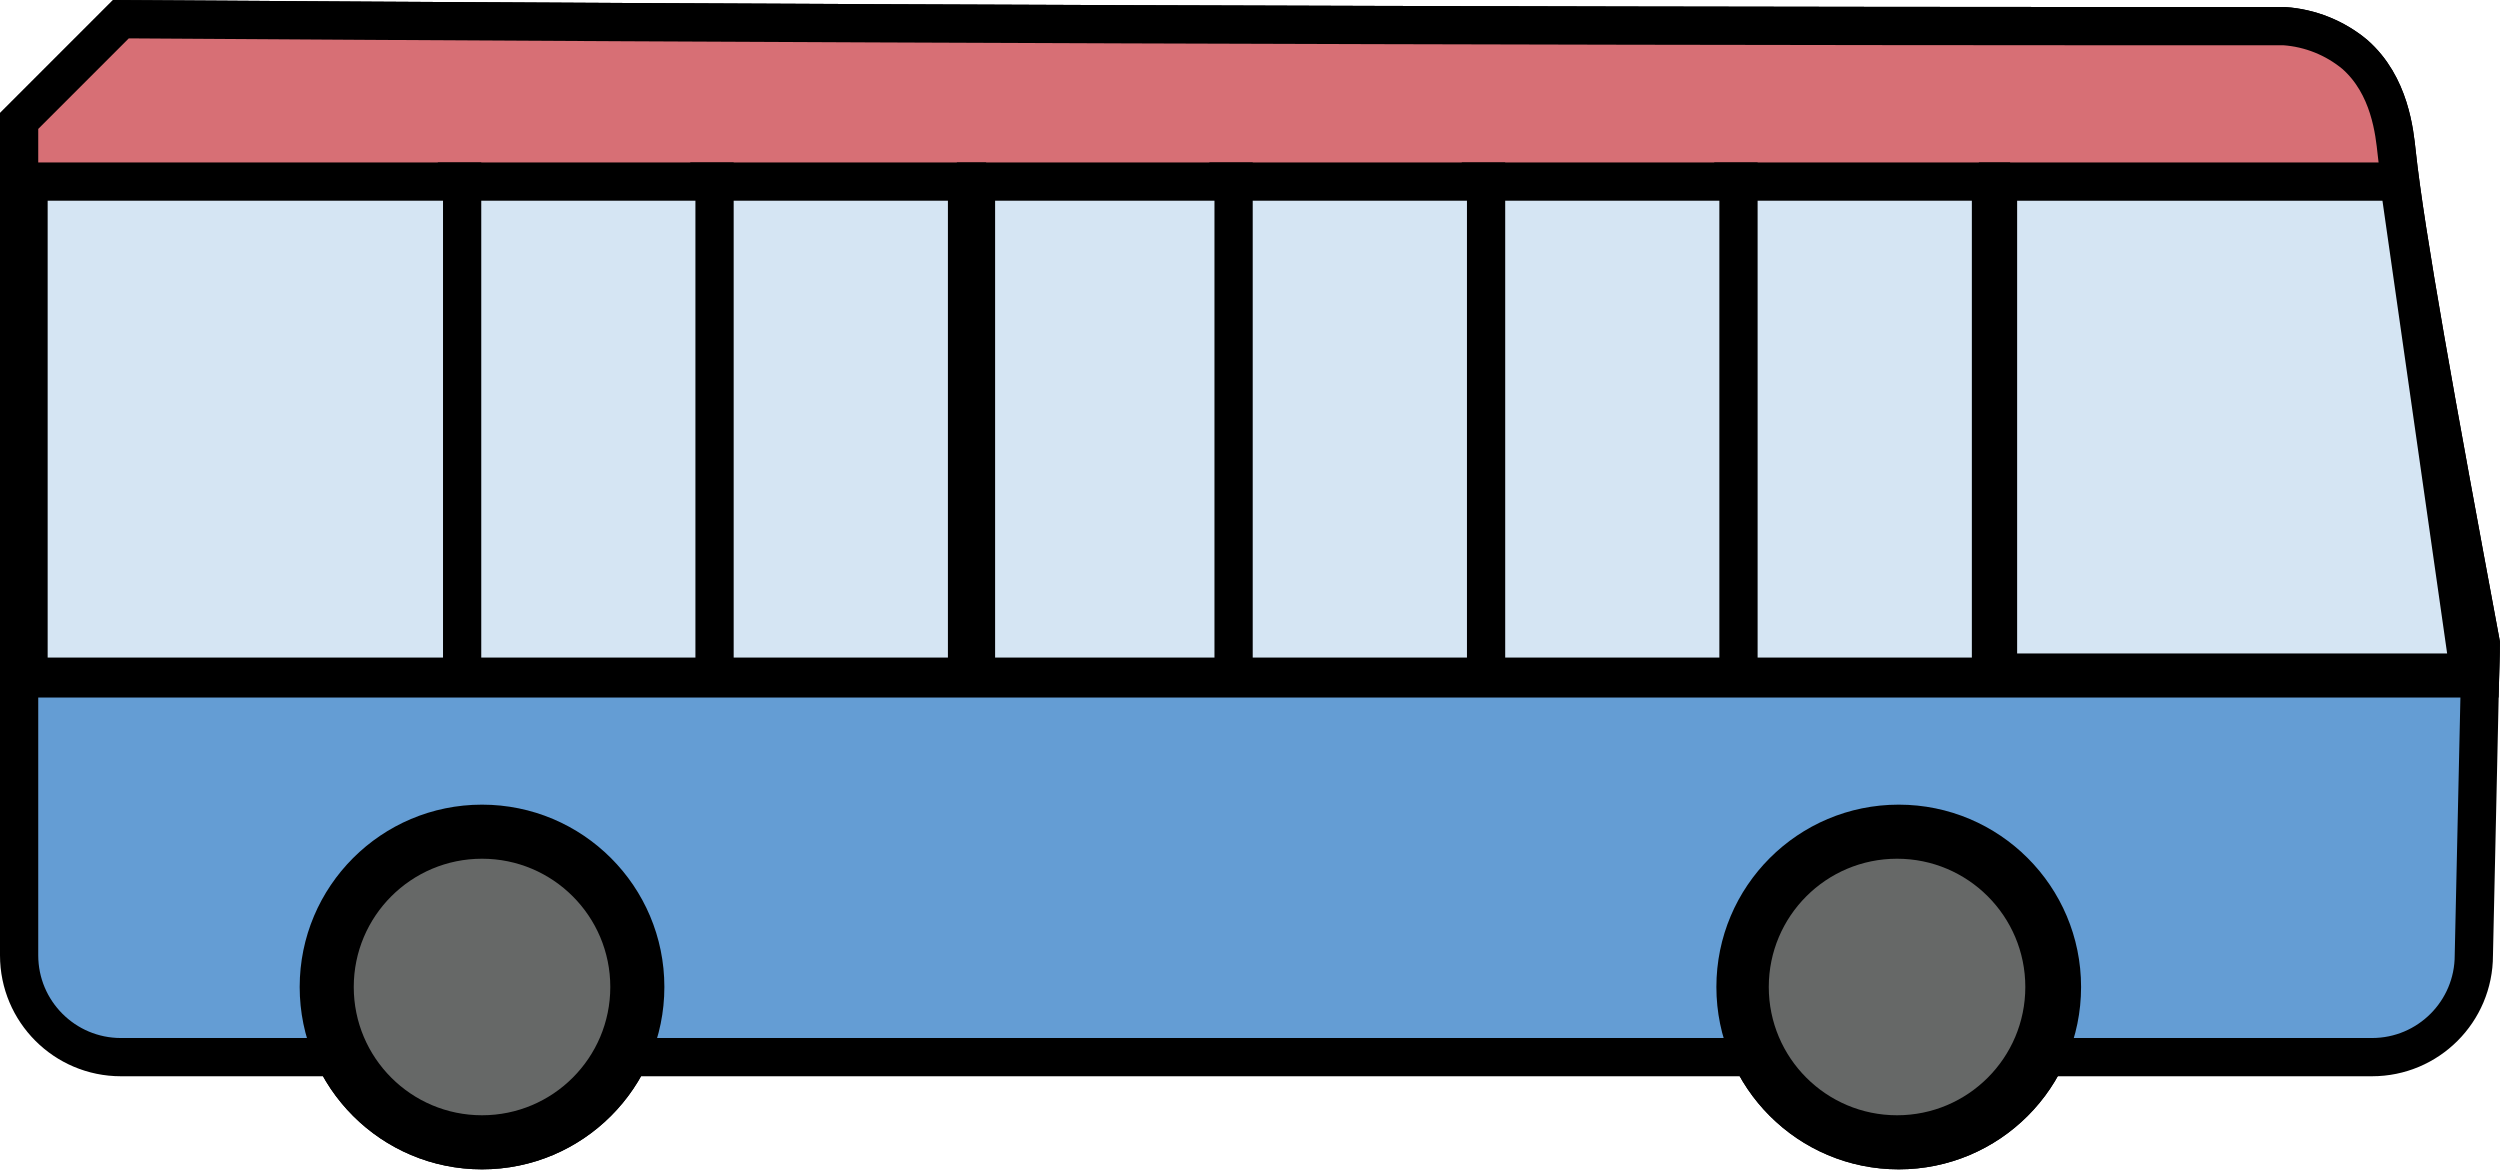
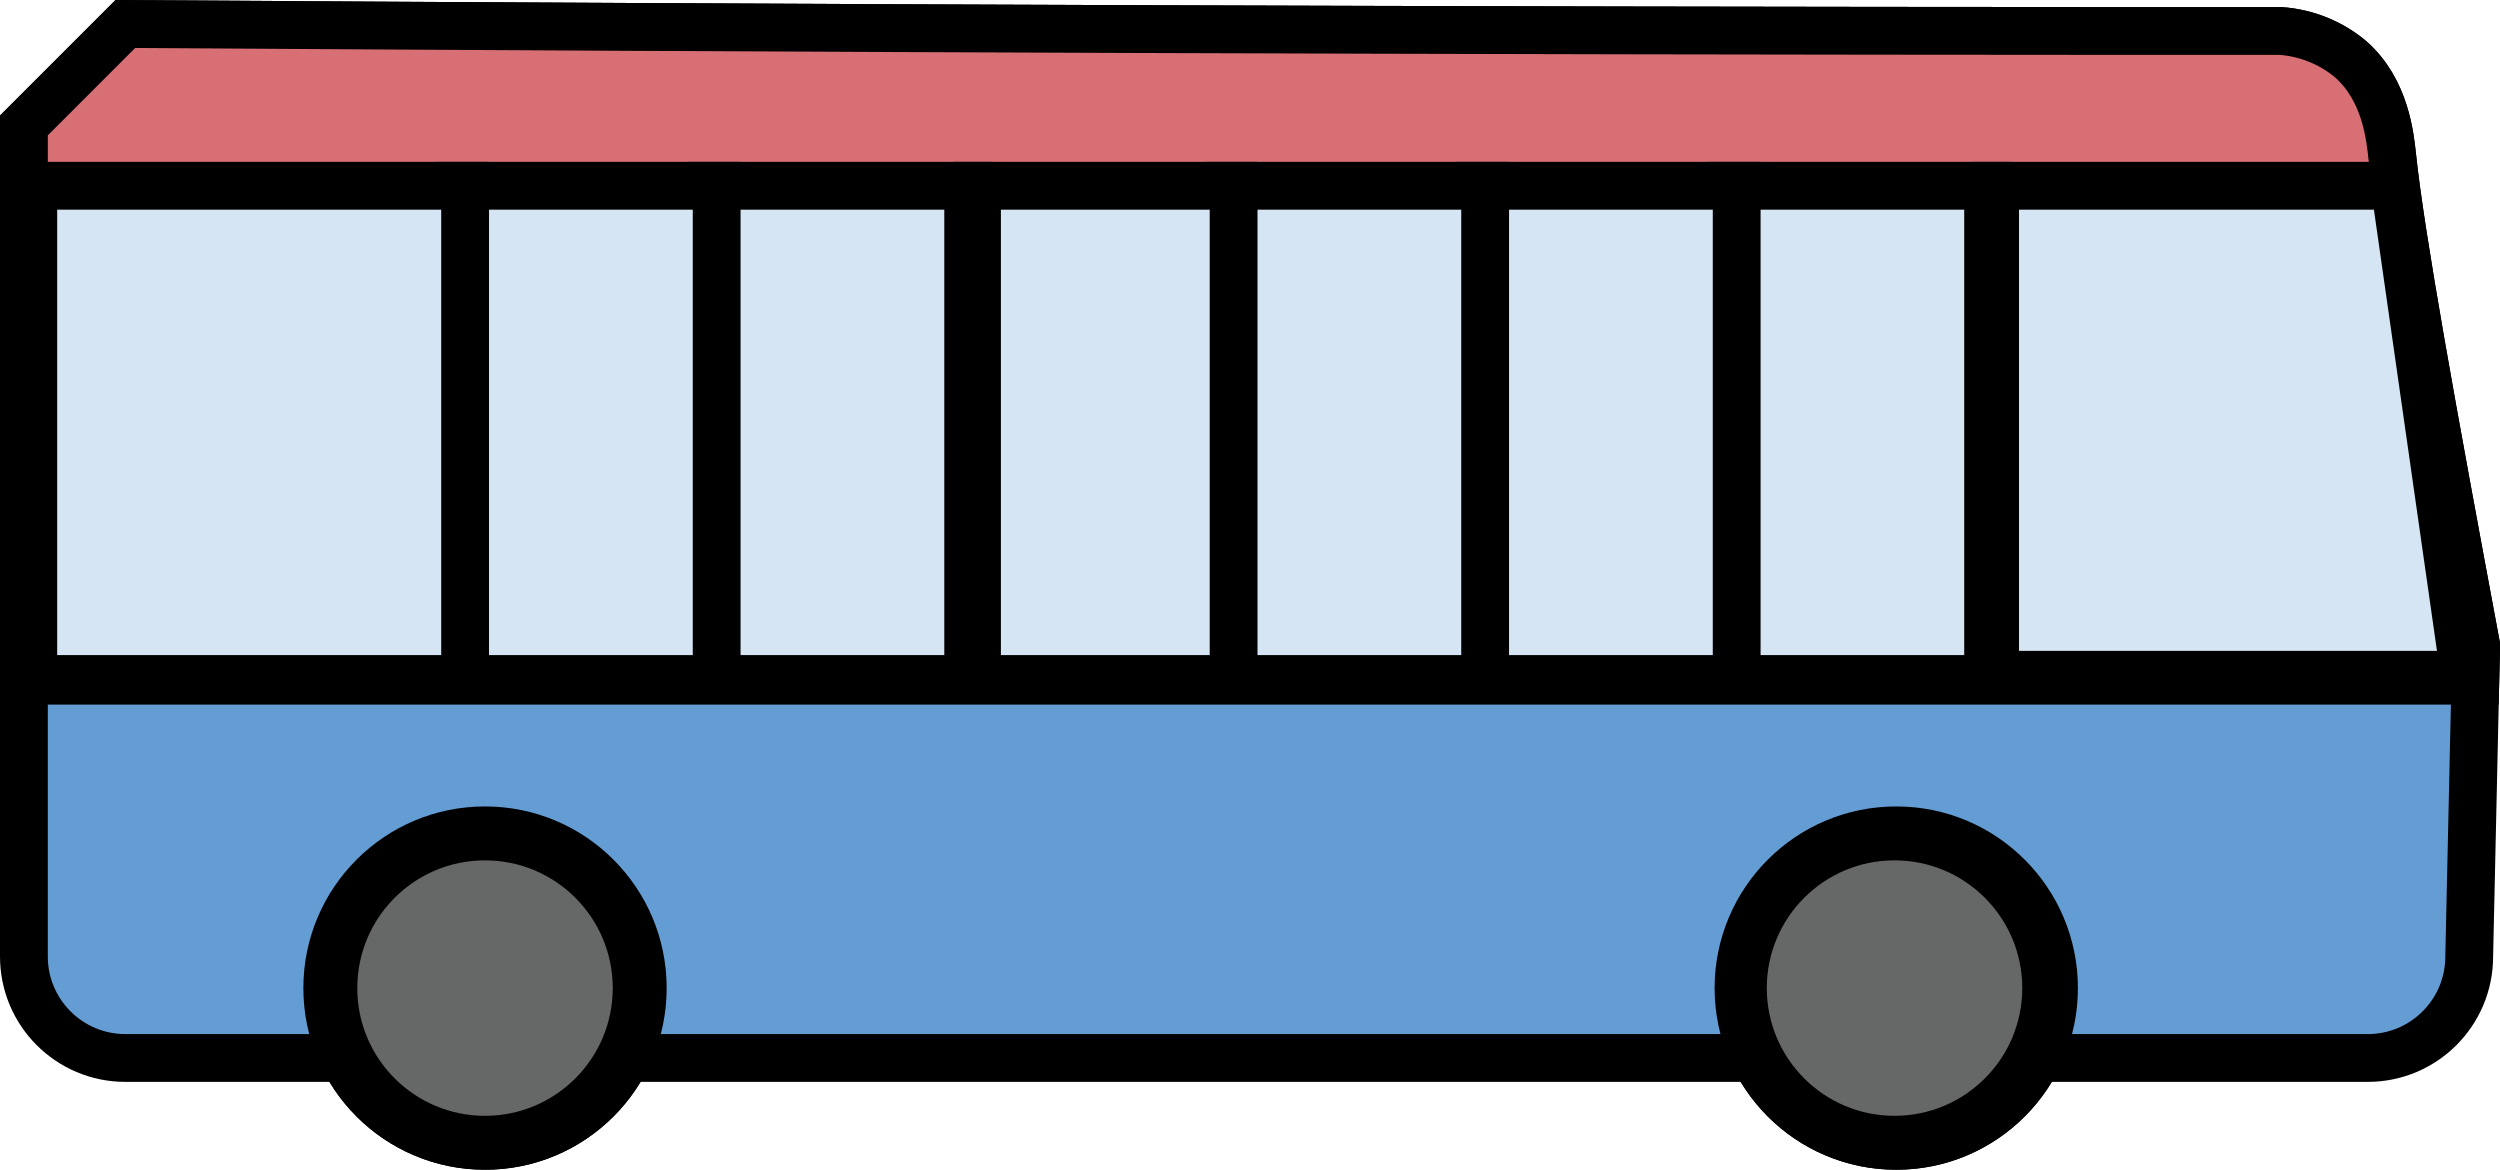
- <svg xmlns="http://www.w3.org/2000/svg" viewBox="0 0 326.85 152.88">
+ <svg xmlns="http://www.w3.org/2000/svg" viewBox="0 0 261.49 122.35">
  <defs>
    <style>.cls-1{fill:#c69c6d;}.cls-2{fill:#649dd4;}.cls-2,.cls-3,.cls-4{stroke:#000;stroke-miterlimit:10;stroke-width:5px;}.cls-3{fill:#d76f75;}.cls-4{fill:#d5e5f3;}.cls-5{fill:#666867;}</style>
  </defs>
  <g id="Camada_2" data-name="Camada 2">
    <g id="Camada_1-2" data-name="Camada 1">
-       <circle cx="63.02" cy="129.04" r="23.84" />
-       <circle class="cls-1" cx="63.02" cy="129.04" r="20.17" />
-       <circle cx="248.24" cy="129.04" r="23.84" />
-       <circle class="cls-1" cx="248.24" cy="129.04" r="20.17" />
-       <path class="cls-2" d="M324.34,84.11c0,1.53-.07,3.07-.11,4.59q-.41,18.1-.8,36.2a13.31,13.31,0,0,1-13.32,13.31H15.81A13.31,13.31,0,0,1,2.5,124.9V15.82L15.81,2.51q131.32.87,262.69.91h20.17a16.22,16.22,0,0,1,9.17,3.67c4.66,4.07,5.22,10.31,5.5,12.84C314.48,30.56,318.55,53,324.34,84.11Z" />
-       <path class="cls-3" d="M324.34,84.11c0,1.53-.07,3.07-.11,4.59H2.5V15.82L15.81,2.51q131.32.87,262.69.91h20.17a16.22,16.22,0,0,1,9.17,3.67c4.66,4.07,5.22,10.31,5.5,12.84C314.48,30.56,318.55,53,324.34,84.11Z" />
-       <rect class="cls-4" x="226.62" y="23.74" width="33.68" height="64.73" />
-       <rect class="cls-4" x="193.61" y="23.74" width="33.68" height="64.73" />
-       <rect class="cls-4" x="160.61" y="23.74" width="33.68" height="64.73" />
-       <rect class="cls-4" x="127.6" y="23.74" width="33.68" height="64.73" />
-       <rect class="cls-4" x="92.75" y="23.74" width="33.68" height="64.73" />
-       <rect class="cls-4" x="59.74" y="23.74" width="33.68" height="64.73" />
-       <rect class="cls-4" x="3.73" y="23.74" width="56.69" height="64.73" />
-       <path class="cls-4" d="M313.65,23.74H261.22V87.93h61.6Q318.25,55.83,313.65,23.74Z" />
-       <circle cx="63.02" cy="129.04" r="23.84" />
-       <circle class="cls-5" cx="63.02" cy="129.04" r="16.77" />
-       <circle cx="248.24" cy="129.04" r="23.84" />
-       <circle class="cls-5" cx="248.02" cy="129.04" r="16.77" />
+       <circle cx="50.73" cy="103.35" r="19" />
+       <circle class="cls-1" cx="50.73" cy="103.35" r="16.08" />
+       <circle cx="198.34" cy="103.35" r="19" />
+       <circle class="cls-1" cx="198.34" cy="103.35" r="16.08" />
+       <path class="cls-2" d="M259,67.54l-.09,3.66q-.33,14.42-.64,28.85a10.61,10.61,0,0,1-10.61,10.61H13.11A10.61,10.61,0,0,1,2.5,100.05V13.12L13.11,2.51q104.66.69,209.34.73h16.08a12.87,12.87,0,0,1,7.3,2.92c3.72,3.25,4.17,8.21,4.39,10.23C251.12,24.87,254.37,42.77,259,67.54Z" />
+       <path class="cls-3" d="M259,67.54l-.09,3.66H2.5V13.12L13.11,2.51q104.66.69,209.34.73h16.08a12.87,12.87,0,0,1,7.3,2.92c3.72,3.25,4.17,8.21,4.39,10.23C251.12,24.87,254.37,42.77,259,67.54Z" />
+       <rect class="cls-4" x="181.11" y="19.43" width="26.84" height="51.59" />
+       <rect class="cls-4" x="154.81" y="19.43" width="26.84" height="51.59" />
+       <rect class="cls-4" x="128.5" y="19.43" width="26.84" height="51.59" />
+       <rect class="cls-4" x="102.19" y="19.43" width="26.84" height="51.59" />
+       <rect class="cls-4" x="74.43" y="19.43" width="26.84" height="51.59" />
+       <rect class="cls-4" x="48.12" y="19.43" width="26.84" height="51.59" />
+       <rect class="cls-4" x="3.48" y="19.43" width="45.17" height="51.59" />
+       <path class="cls-4" d="M250.47,19.43H208.68V70.58h49.1Q254.12,45,250.47,19.43Z" />
+       <circle cx="50.73" cy="103.35" r="19" />
+       <circle class="cls-5" cx="50.73" cy="103.35" r="13.36" />
+       <circle cx="198.34" cy="103.35" r="19" />
+       <circle class="cls-5" cx="198.16" cy="103.35" r="13.36" />
    </g>
  </g>
</svg>
